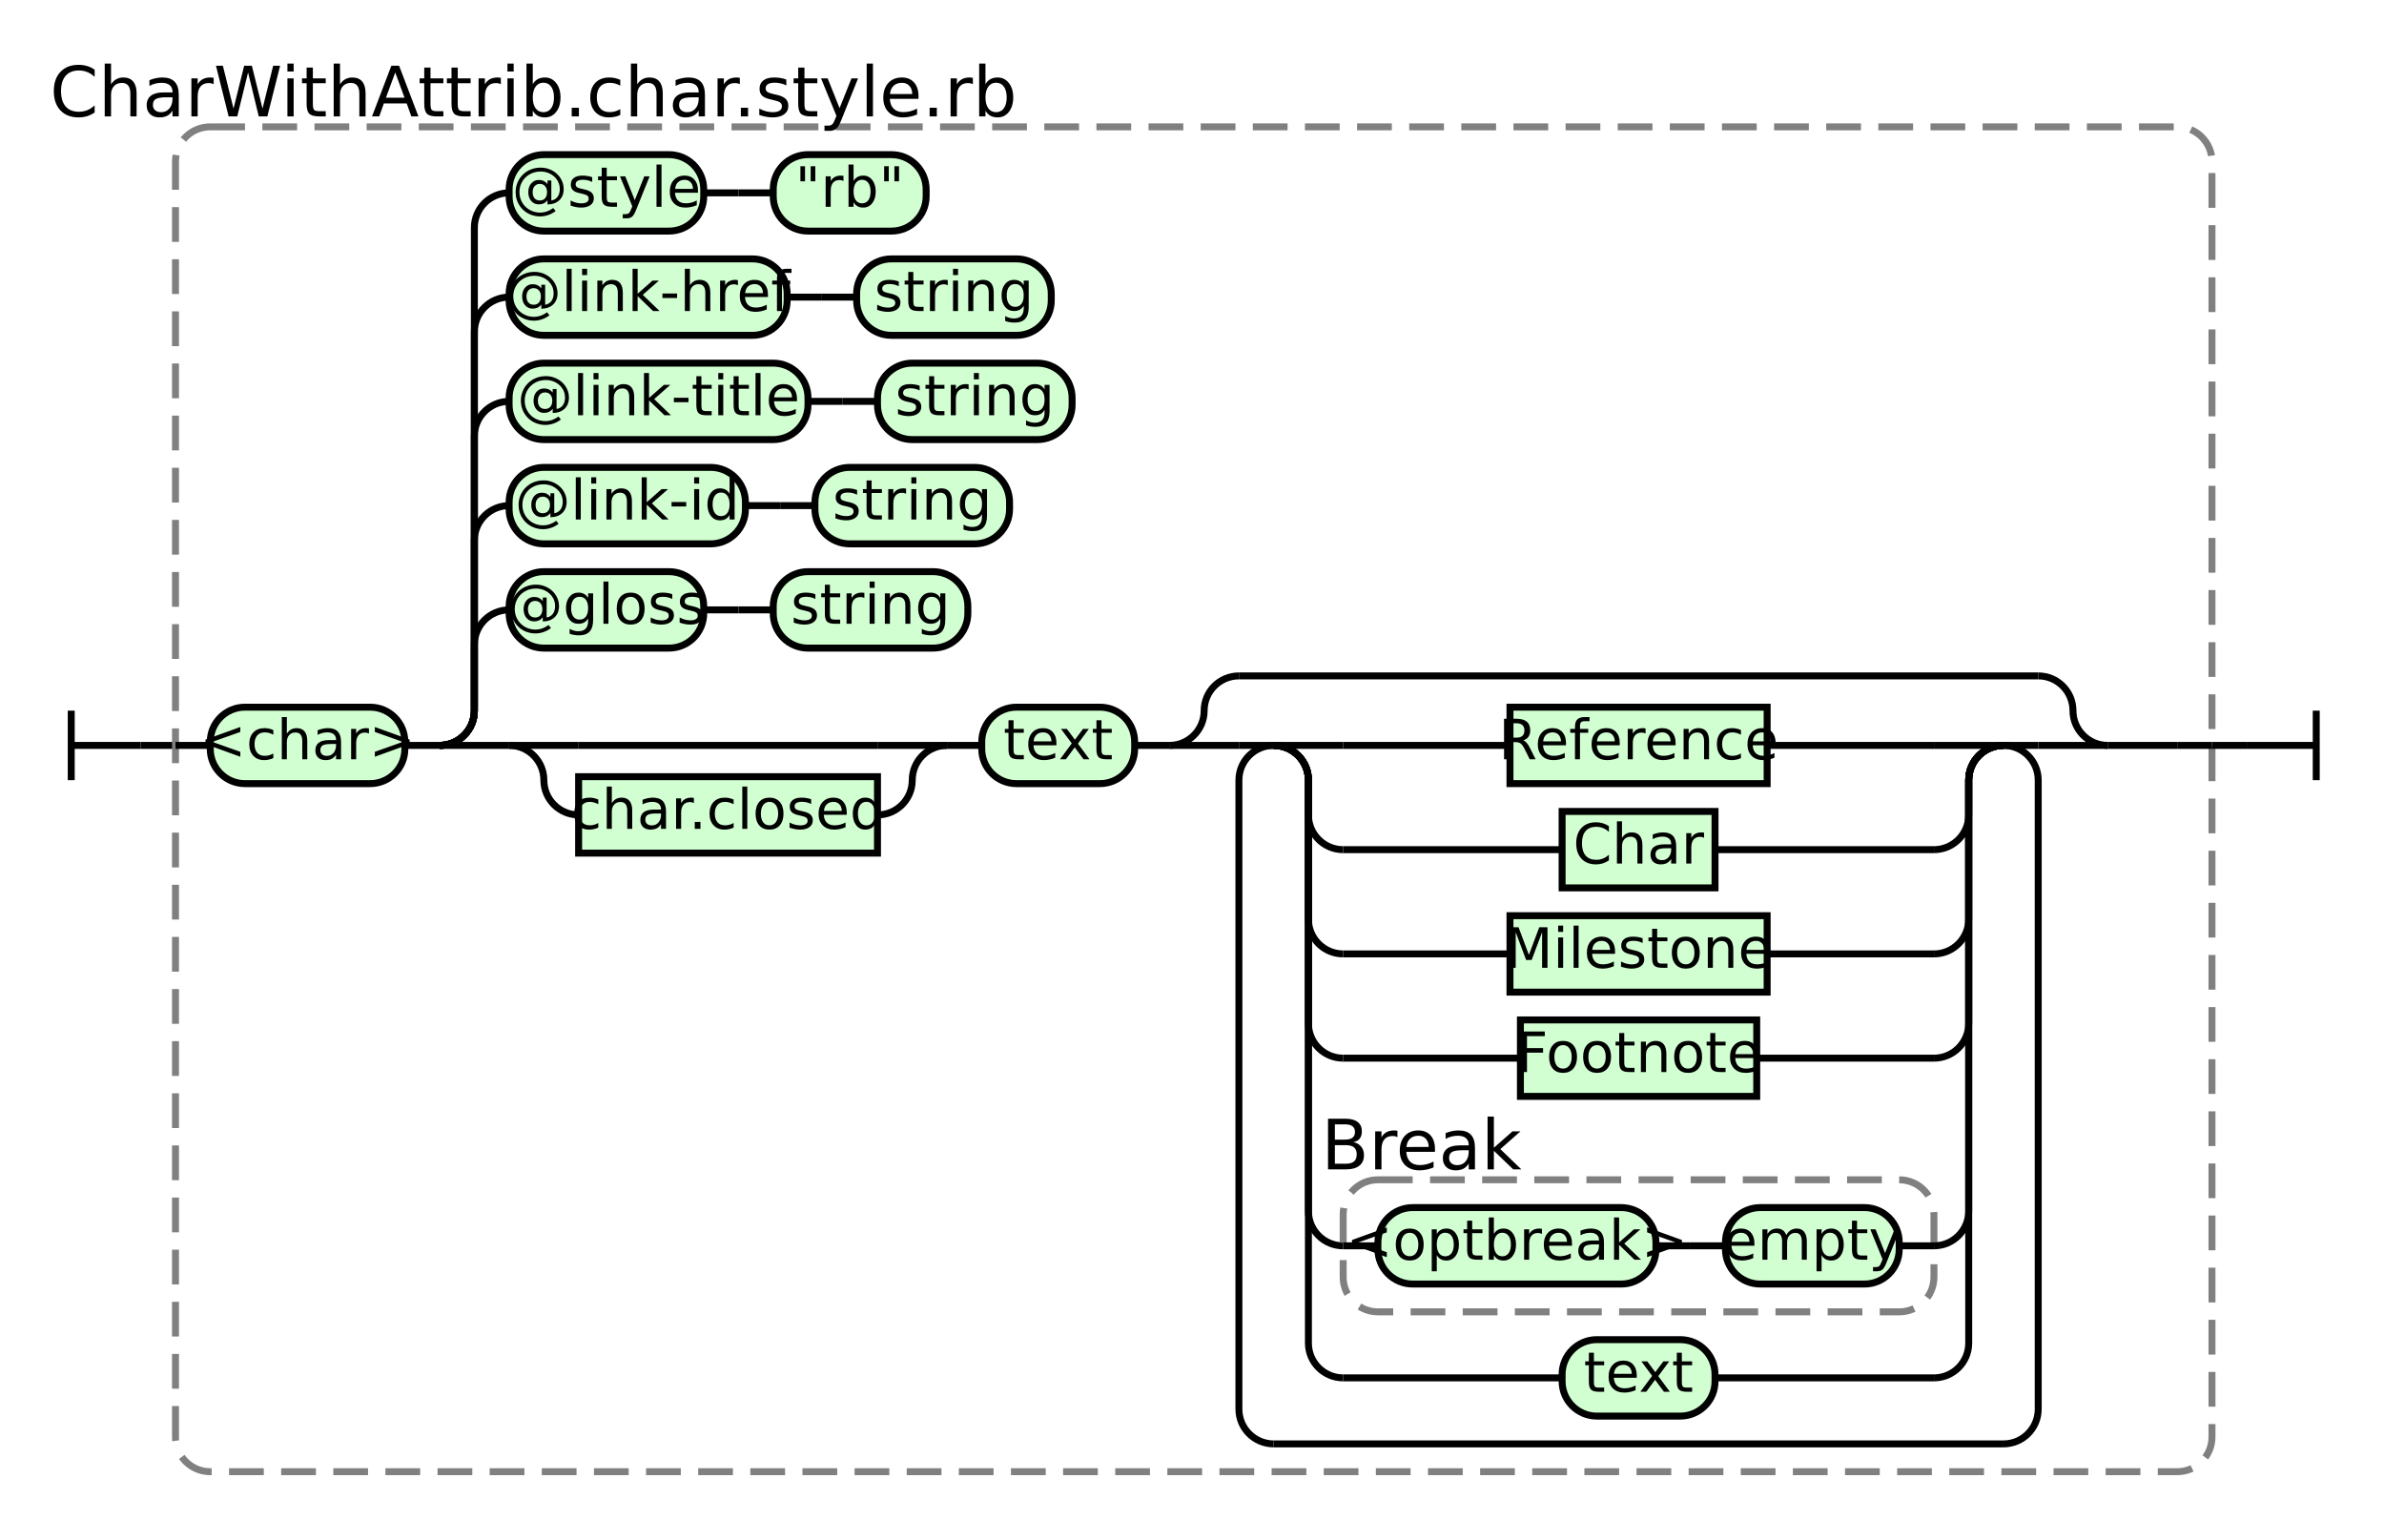
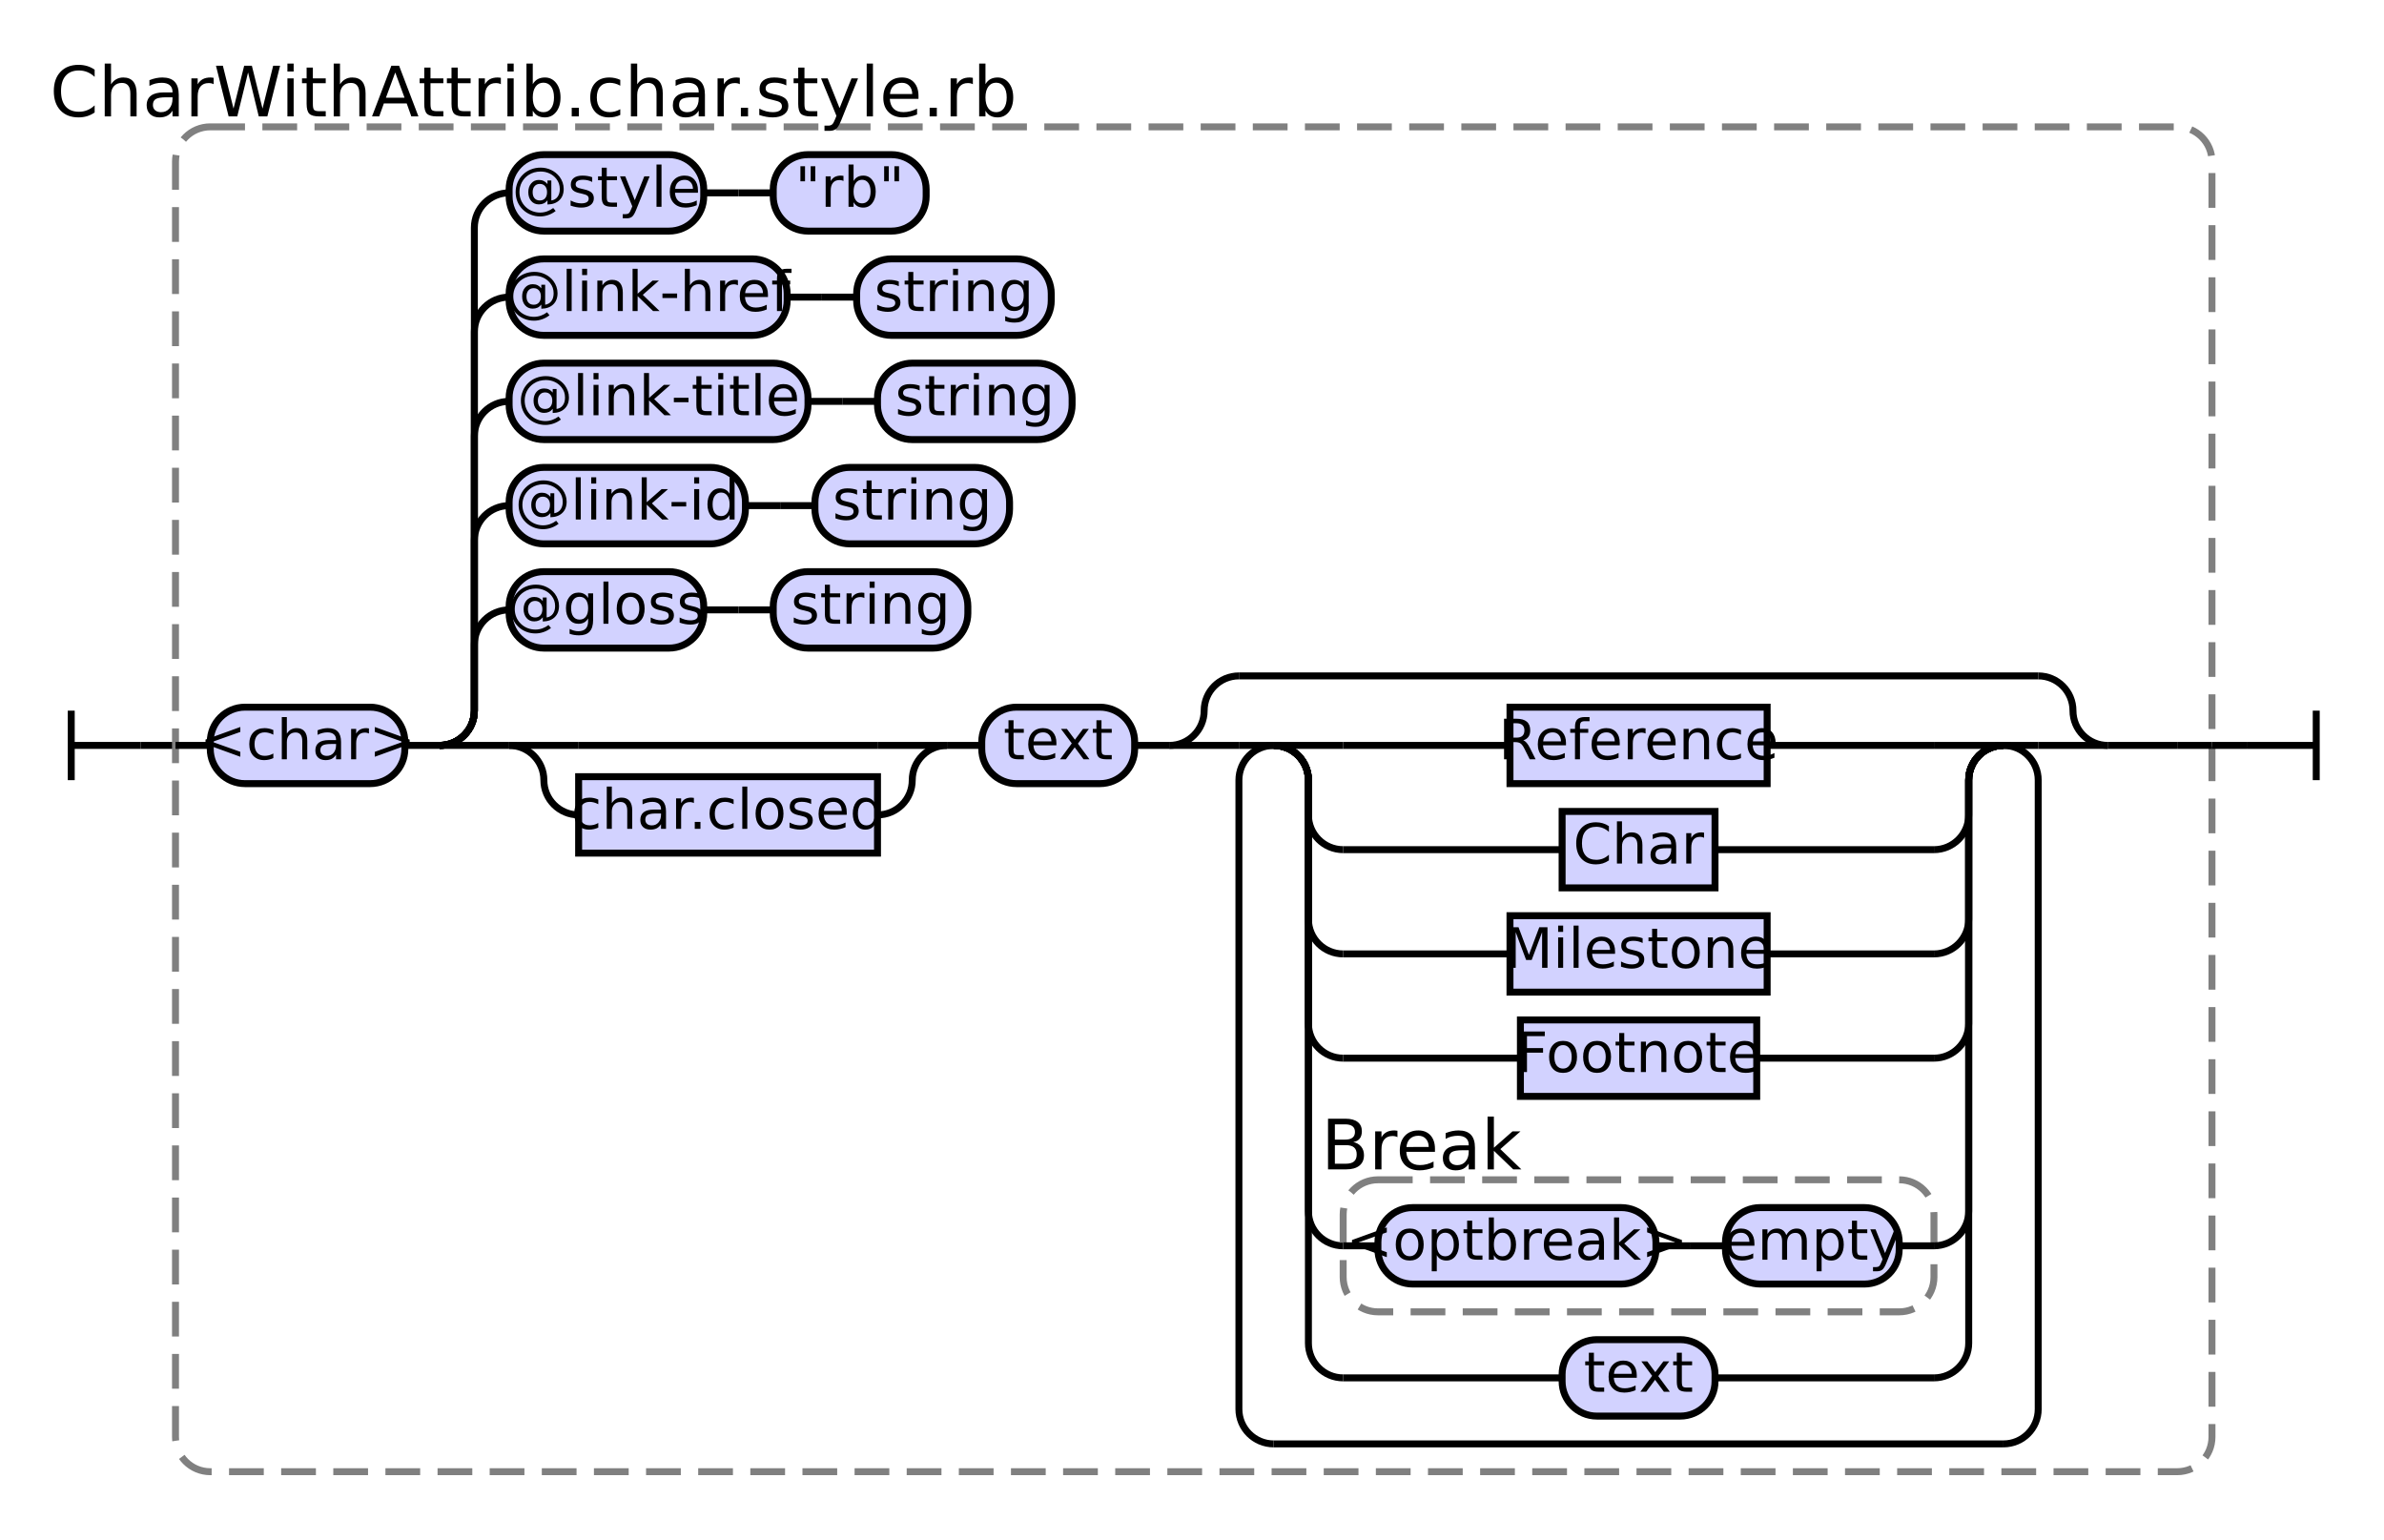
<svg xmlns="http://www.w3.org/2000/svg" class="railroad-diagram" height="443" viewBox="0 0 686 443" width="686">
  <g transform="translate(.5 .5)">
    <style>/*  */
    svg.railroad-diagram {
        background-color:hsl(30,20%,95%);
    }
    svg.railroad-diagram path {
        stroke-width: 2;
        stroke: black;
        fill: none;
    }
    svg.railroad-diagram text {
        font-size: 12pt;
        text-anchor: middle;
-         font-family: DejaVu Sans
+         font-family: DejaVu Sans;
    }
    svg.railroad-diagram text.label {
        text-anchor:start;
    }
    svg.railroad-diagram text.comment {
        font-family: DejaVu Sans;
        font-size: 15pt;
    }
    svg.railroad-diagram rect{
        stroke-width: 2;
        stroke:black;
-         fill: rgb(210, 255, 210);
+         fill: rgb(210, 210, 255);
    }
    svg.railroad-diagram rect.group-box {
        stroke: gray;
        stroke-dasharray: 10 5;
        fill: none;
    }
    .terminal {
        font-family: DejaVu Sans;
    }

/*  */
</style>
    <g>
      <path d="M 20 204 v 20 m 0 -10 h 20" />
    </g>
    <path d="M 40 214 h 10" />
    <g>
      <path d="M 50 214 h 0.0" />
      <path d="M 636.0 214 h 0.0" />
      <rect class="group-box" height="387" rx="10" ry="10" width="586" x="50.0" y="36" />
      <g>
        <path d="M 50.0 214 h 10.0" />
        <path d="M 626.0 214 h 10.0" />
        <g class="terminal ">
          <path d="M 60.0 214 h 0.0" />
          <path d="M 116.0 214 h 0.0" />
          <rect height="22" rx="10" ry="10" width="56" x="60.0" y="203" />
          <text x="88.0" y="218">&lt;char&gt;</text>
        </g>
        <path d="M 116.0 214 h 10" />
        <g>
          <path d="M 126.0 214 h 0.0" />
          <path d="M 626.0 214 h 0.0" />
          <path d="M 126.0 214 a 10 10 0 0 0 10 -10 v -19 a 10 10 0 0 1 10 -10" />
          <g>
            <path d="M 146.0 175 h 0.0" />
            <path d="M 278.0 175 h 0.0" />
            <g class="terminal ">
              <path d="M 146.0 175 h 0.0" />
              <path d="M 202.0 175 h 0.0" />
              <rect height="22" rx="10" ry="10" width="56" x="146.0" y="164" />
              <text x="174.0" y="179">@gloss</text>
            </g>
            <path d="M 202.0 175 h 10" />
            <path d="M 212.0 175 h 10" />
            <g class="terminal ">
              <path d="M 222.0 175 h 0.0" />
              <path d="M 278.0 175 h 0.0" />
              <rect height="22" rx="10" ry="10" width="56" x="222.0" y="164" />
              <text x="250.0" y="179">string</text>
            </g>
          </g>
          <path d="M 126.0 214 a 10 10 0 0 0 10 -10 v -49 a 10 10 0 0 1 10 -10" />
          <g>
            <path d="M 146.0 145 h 0.0" />
            <path d="M 290.0 145 h 0.0" />
            <g class="terminal ">
              <path d="M 146.0 145 h 0.0" />
              <path d="M 214.0 145 h 0.0" />
              <rect height="22" rx="10" ry="10" width="68" x="146.0" y="134" />
              <text x="180.0" y="149">@link-id</text>
            </g>
            <path d="M 214.0 145 h 10" />
            <path d="M 224.0 145 h 10" />
            <g class="terminal ">
              <path d="M 234.0 145 h 0.0" />
              <path d="M 290.0 145 h 0.0" />
              <rect height="22" rx="10" ry="10" width="56" x="234.0" y="134" />
              <text x="262.0" y="149">string</text>
            </g>
          </g>
          <path d="M 126.0 214 a 10 10 0 0 0 10 -10 v -79 a 10 10 0 0 1 10 -10" />
          <g>
            <path d="M 146.0 115 h 0.0" />
            <path d="M 308.0 115 h 0.0" />
            <g class="terminal ">
              <path d="M 146.0 115 h 0.0" />
              <path d="M 232.0 115 h 0.0" />
              <rect height="22" rx="10" ry="10" width="86" x="146.0" y="104" />
              <text x="189.0" y="119">@link-title</text>
            </g>
            <path d="M 232.0 115 h 10" />
            <path d="M 242.0 115 h 10" />
            <g class="terminal ">
              <path d="M 252.0 115 h 0.0" />
              <path d="M 308.0 115 h 0.0" />
              <rect height="22" rx="10" ry="10" width="56" x="252.0" y="104" />
              <text x="280.0" y="119">string</text>
            </g>
          </g>
          <path d="M 126.0 214 a 10 10 0 0 0 10 -10 v -109 a 10 10 0 0 1 10 -10" />
          <g>
            <path d="M 146.0 85 h 0.0" />
            <path d="M 302.0 85 h 0.0" />
            <g class="terminal ">
              <path d="M 146.0 85 h 0.0" />
              <path d="M 226.0 85 h 0.0" />
              <rect height="22" rx="10" ry="10" width="80" x="146.0" y="74" />
              <text x="186.0" y="89">@link-href</text>
            </g>
            <path d="M 226.0 85 h 10" />
            <path d="M 236.0 85 h 10" />
            <g class="terminal ">
              <path d="M 246.0 85 h 0.0" />
              <path d="M 302.0 85 h 0.0" />
              <rect height="22" rx="10" ry="10" width="56" x="246.0" y="74" />
              <text x="274.0" y="89">string</text>
            </g>
          </g>
          <path d="M 126.0 214 a 10 10 0 0 0 10 -10 v -139 a 10 10 0 0 1 10 -10" />
          <g>
            <path d="M 146.0 55 h 0.0" />
            <path d="M 266.0 55 h 0.0" />
            <g class="terminal ">
              <path d="M 146.0 55 h 0.0" />
              <path d="M 202.0 55 h 0.0" />
              <rect height="22" rx="10" ry="10" width="56" x="146.0" y="44" />
              <text x="174.0" y="59">@style</text>
            </g>
            <path d="M 202.0 55 h 10" />
            <path d="M 212.0 55 h 10" />
            <g class="terminal ">
              <path d="M 222.0 55 h 0.0" />
              <path d="M 266.0 55 h 0.0" />
              <rect height="22" rx="10" ry="10" width="44" x="222.0" y="44" />
              <text x="244.0" y="59">"rb"</text>
            </g>
          </g>
          <path d="M 126.0 214 h 20" />
          <g>
            <path d="M 146.0 214 h 0.0" />
            <path d="M 606.0 214 h 0.0" />
            <g>
              <path d="M 146.0 214 h 0.0" />
              <path d="M 272.0 214 h 0.0" />
              <path d="M 146.0 214 h 20" />
              <g>
                <path d="M 166.0 214 h 86" />
              </g>
              <path d="M 252.0 214 h 20" />
              <path d="M 146.0 214 a 10 10 0 0 1 10 10 v 0 a 10 10 0 0 0 10 10" />
              <g class="non-terminal ">
                <path d="M 166.0 234 h 0.0" />
                <path d="M 252.0 234 h 0.0" />
                <rect height="22" width="86" x="166.0" y="223" />
                <text x="209.0" y="238">char.closed</text>
              </g>
              <path d="M 252.0 234 a 10 10 0 0 0 10 -10 v 0 a 10 10 0 0 1 10 -10" />
            </g>
            <path d="M 272.0 214 h 10" />
            <g class="terminal ">
              <path d="M 282.0 214 h 0.0" />
              <path d="M 326.0 214 h 0.0" />
              <rect height="22" rx="10" ry="10" width="44" x="282.0" y="203" />
              <text x="304.0" y="218">text</text>
            </g>
            <path d="M 326.0 214 h 10" />
            <g>
              <path d="M 336.0 214 h 0.0" />
              <path d="M 606.0 214 h 0.0" />
              <path d="M 336.0 214 a 10 10 0 0 0 10 -10 v 0 a 10 10 0 0 1 10 -10" />
              <g>
                <path d="M 356.0 194 h 230" />
              </g>
              <path d="M 586.0 194 a 10 10 0 0 1 10 10 v 0 a 10 10 0 0 0 10 10" />
              <path d="M 336.0 214 h 20" />
              <g>
                <path d="M 356.0 214 h 0.0" />
                <path d="M 586.0 214 h 0.0" />
                <path d="M 356.0 214 h 10" />
                <g>
                  <path d="M 366.0 214 h 0.0" />
                  <path d="M 576.0 214 h 0.0" />
                  <path d="M 366.0 214 h 20" />
                  <g class="non-terminal ">
                    <path d="M 386.0 214 h 48.0" />
                    <path d="M 508.0 214 h 48.0" />
                    <rect height="22" width="74" x="434.0" y="203" />
                    <text x="471.0" y="218">Reference</text>
                  </g>
                  <path d="M 556.0 214 h 20" />
                  <path d="M 366.0 214 a 10 10 0 0 1 10 10 v 10 a 10 10 0 0 0 10 10" />
                  <g class="non-terminal ">
                    <path d="M 386.0 244 h 63.0" />
                    <path d="M 493.0 244 h 63.0" />
                    <rect height="22" width="44" x="449.0" y="233" />
                    <text x="471.0" y="248">Char</text>
                  </g>
                  <path d="M 556.0 244 a 10 10 0 0 0 10 -10 v -10 a 10 10 0 0 1 10 -10" />
                  <path d="M 366.0 214 a 10 10 0 0 1 10 10 v 40 a 10 10 0 0 0 10 10" />
                  <g class="non-terminal ">
                    <path d="M 386.0 274 h 48.0" />
                    <path d="M 508.0 274 h 48.0" />
                    <rect height="22" width="74" x="434.0" y="263" />
                    <text x="471.0" y="278">Milestone</text>
                  </g>
                  <path d="M 556.0 274 a 10 10 0 0 0 10 -10 v -40 a 10 10 0 0 1 10 -10" />
                  <path d="M 366.0 214 a 10 10 0 0 1 10 10 v 70 a 10 10 0 0 0 10 10" />
                  <g class="non-terminal ">
                    <path d="M 386.0 304 h 51.0" />
                    <path d="M 505.0 304 h 51.0" />
                    <rect height="22" width="68" x="437.0" y="293" />
                    <text x="471.0" y="308">Footnote</text>
                  </g>
                  <path d="M 556.0 304 a 10 10 0 0 0 10 -10 v -70 a 10 10 0 0 1 10 -10" />
                  <path d="M 366.0 214 a 10 10 0 0 1 10 10 v 124 a 10 10 0 0 0 10 10" />
                  <g>
                    <path d="M 386.0 358 h 0.0" />
                    <path d="M 556.0 358 h 0.0" />
                    <rect class="group-box" height="38" rx="10" ry="10" width="170" x="386.0" y="339" />
                    <g>
                      <path d="M 386.0 358 h 10.0" />
                      <path d="M 546.0 358 h 10.0" />
                      <g class="terminal ">
                        <path d="M 396.0 358 h 0.0" />
                        <path d="M 476.0 358 h 0.0" />
                        <rect height="22" rx="10" ry="10" width="80" x="396.0" y="347" />
                        <text x="436.0" y="362">&lt;optbreak&gt;</text>
                      </g>
                      <path d="M 476.0 358 h 10" />
                      <path d="M 486.0 358 h 10" />
                      <g class="terminal ">
                        <path d="M 496.0 358 h 0.0" />
                        <path d="M 546.0 358 h 0.0" />
                        <rect height="22" rx="10" ry="10" width="50" x="496.0" y="347" />
                        <text x="521.0" y="362">empty</text>
                      </g>
                    </g>
                    <g class="non-terminal ">
                      <path d="M 386.0 331 h 0.0" />
                      <path d="M 431.0 331 h 0.0" />
                      <text class="comment" x="408.5" y="336">Break</text>
                    </g>
                  </g>
                  <path d="M 556.0 358 a 10 10 0 0 0 10 -10 v -124 a 10 10 0 0 1 10 -10" />
                  <path d="M 366.0 214 a 10 10 0 0 1 10 10 v 162 a 10 10 0 0 0 10 10" />
                  <g class="terminal ">
                    <path d="M 386.0 396 h 63.0" />
                    <path d="M 493.0 396 h 63.0" />
                    <rect height="22" rx="10" ry="10" width="44" x="449.0" y="385" />
                    <text x="471.0" y="400">text</text>
                  </g>
                  <path d="M 556.0 396 a 10 10 0 0 0 10 -10 v -162 a 10 10 0 0 1 10 -10" />
                </g>
                <path d="M 576.0 214 h 10" />
                <path d="M 366.0 214 a 10 10 0 0 0 -10 10 v 181 a 10 10 0 0 0 10 10" />
                <g>
                  <path d="M 366.0 415 h 210" />
                </g>
                <path d="M 576.0 415 a 10 10 0 0 0 10 -10 v -181 a 10 10 0 0 0 -10 -10" />
              </g>
              <path d="M 586.0 214 h 20" />
            </g>
          </g>
          <path d="M 606.0 214 h 20" />
        </g>
      </g>
      <g class="non-terminal ">
        <path d="M 50.0 28 h 0.0" />
        <path d="M 256.0 28 h 0.0" />
        <text class="comment" x="153.0" y="33">CharWithAttrib.char.style.rb</text>
      </g>
    </g>
    <path d="M 636 214 h 10" />
    <path d="M 646 214 h 20 m 0 -10 v 20" />
  </g>
</svg>
